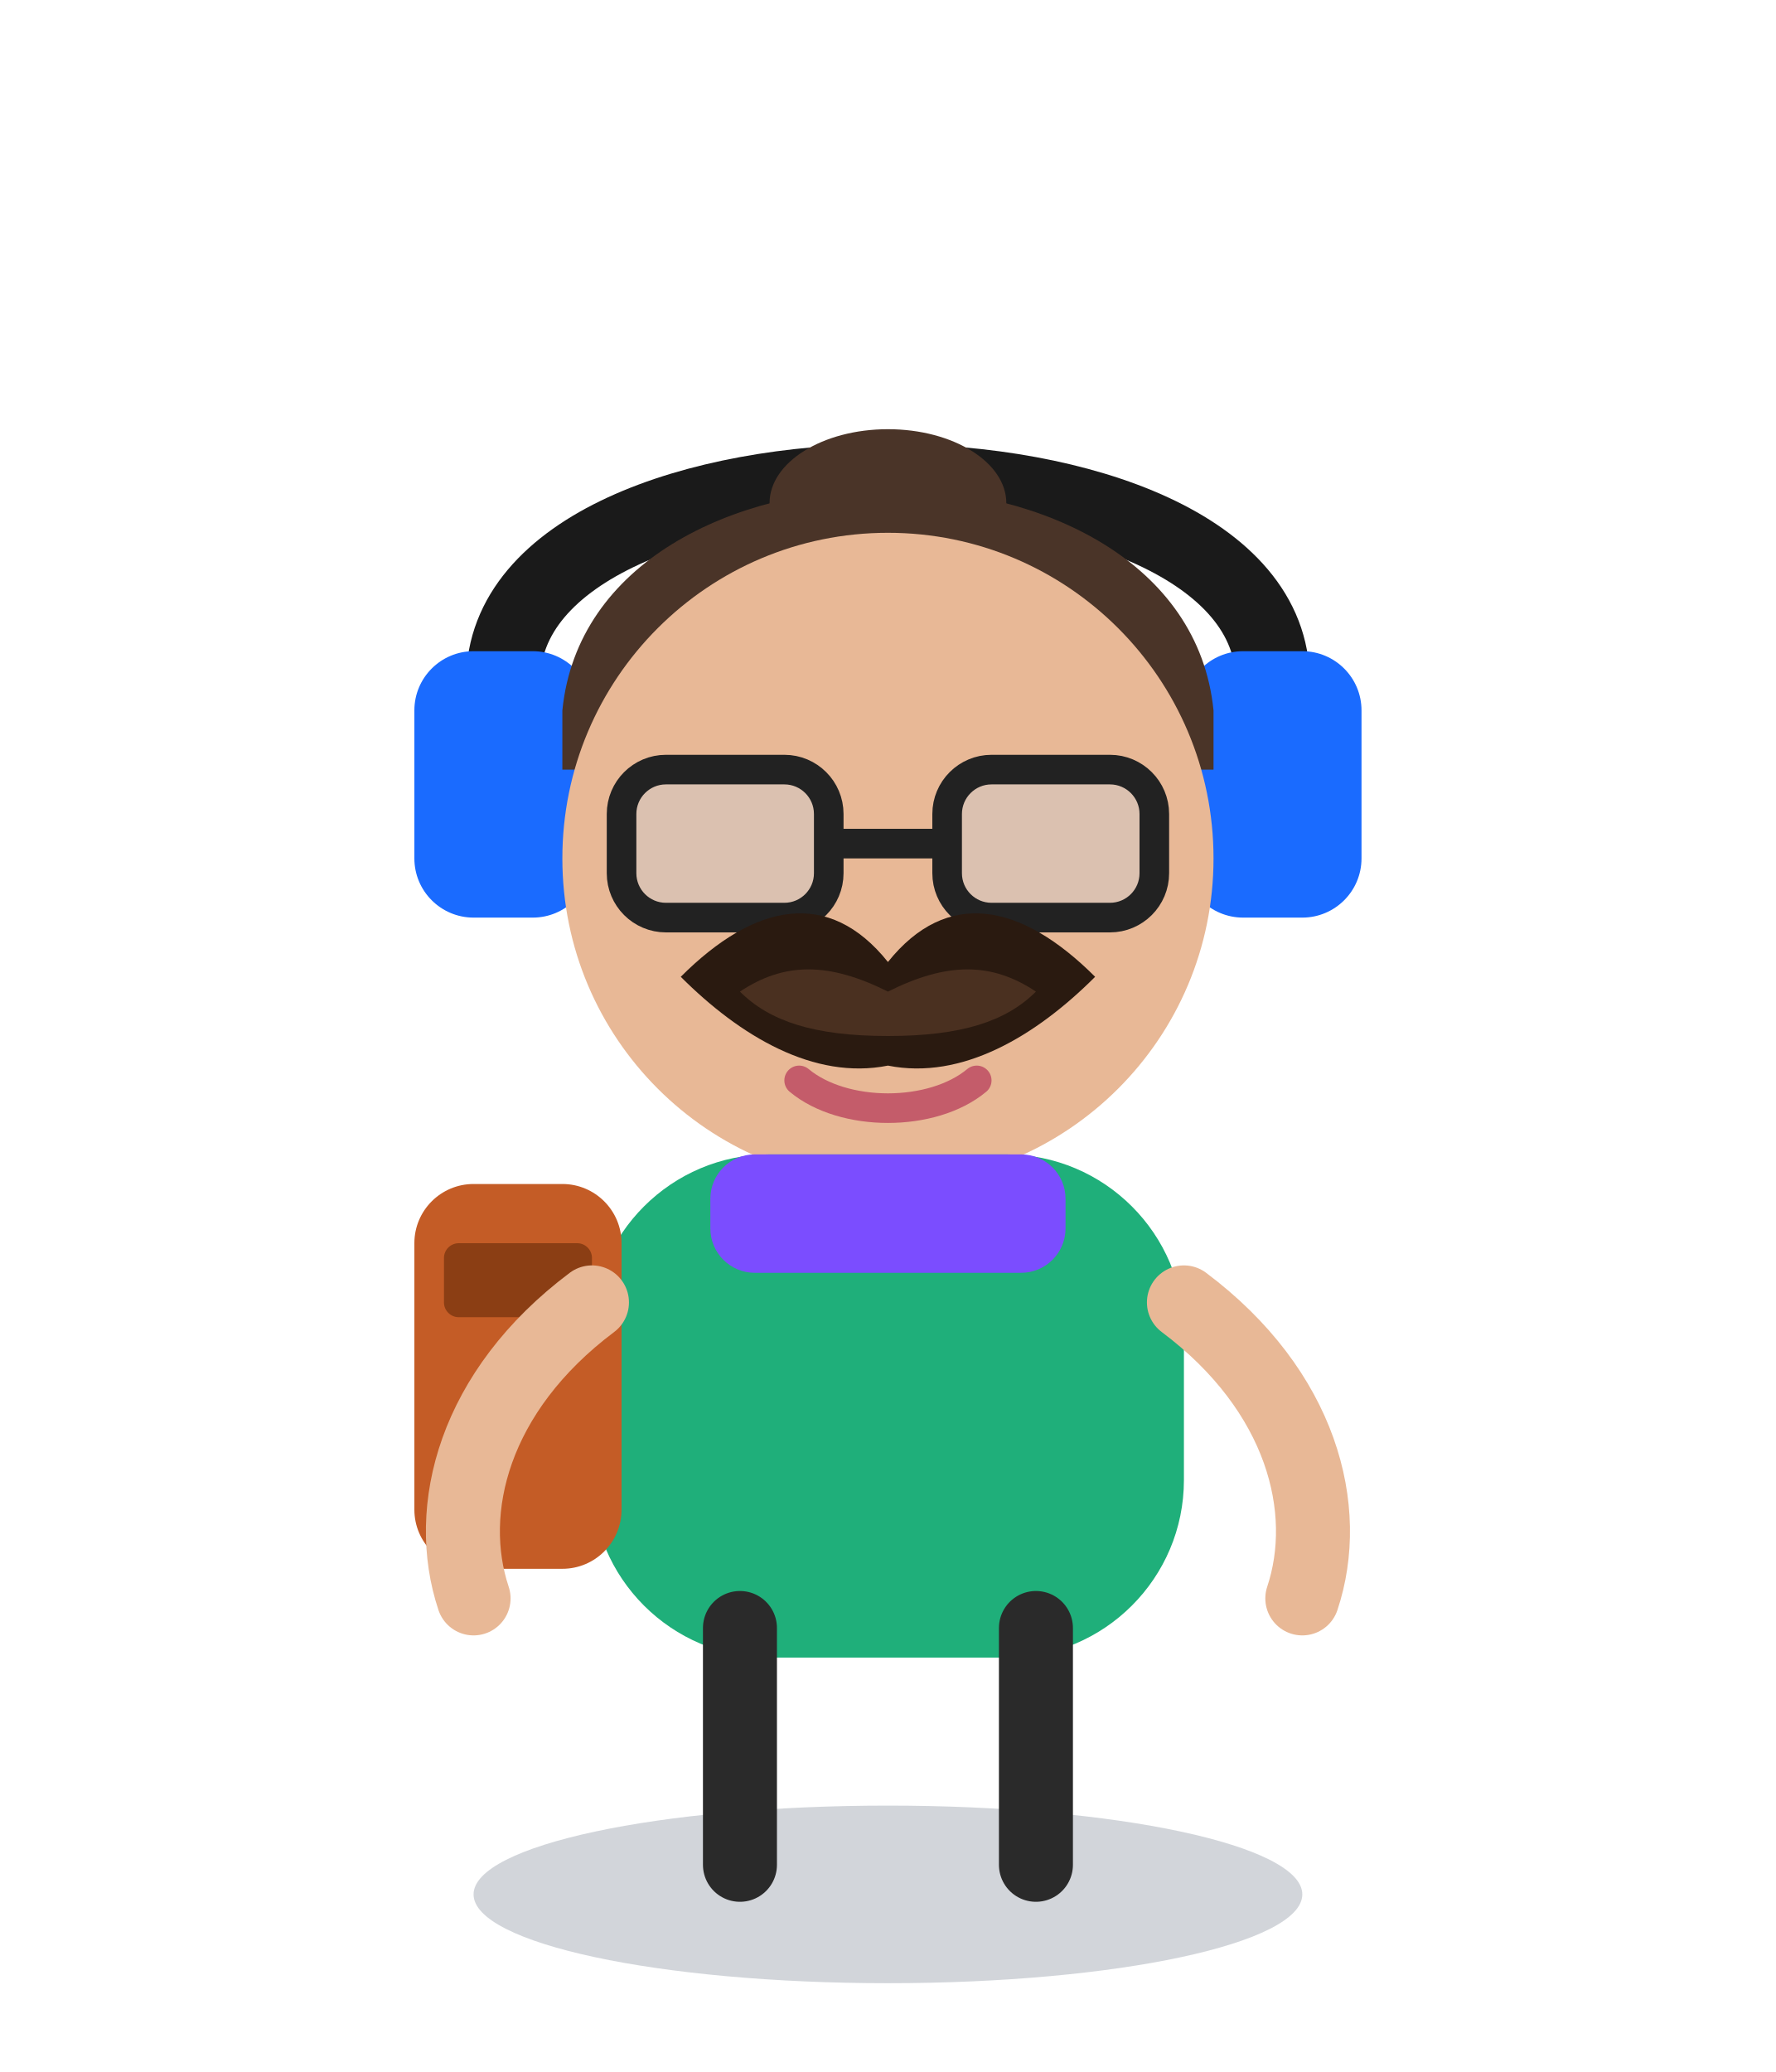
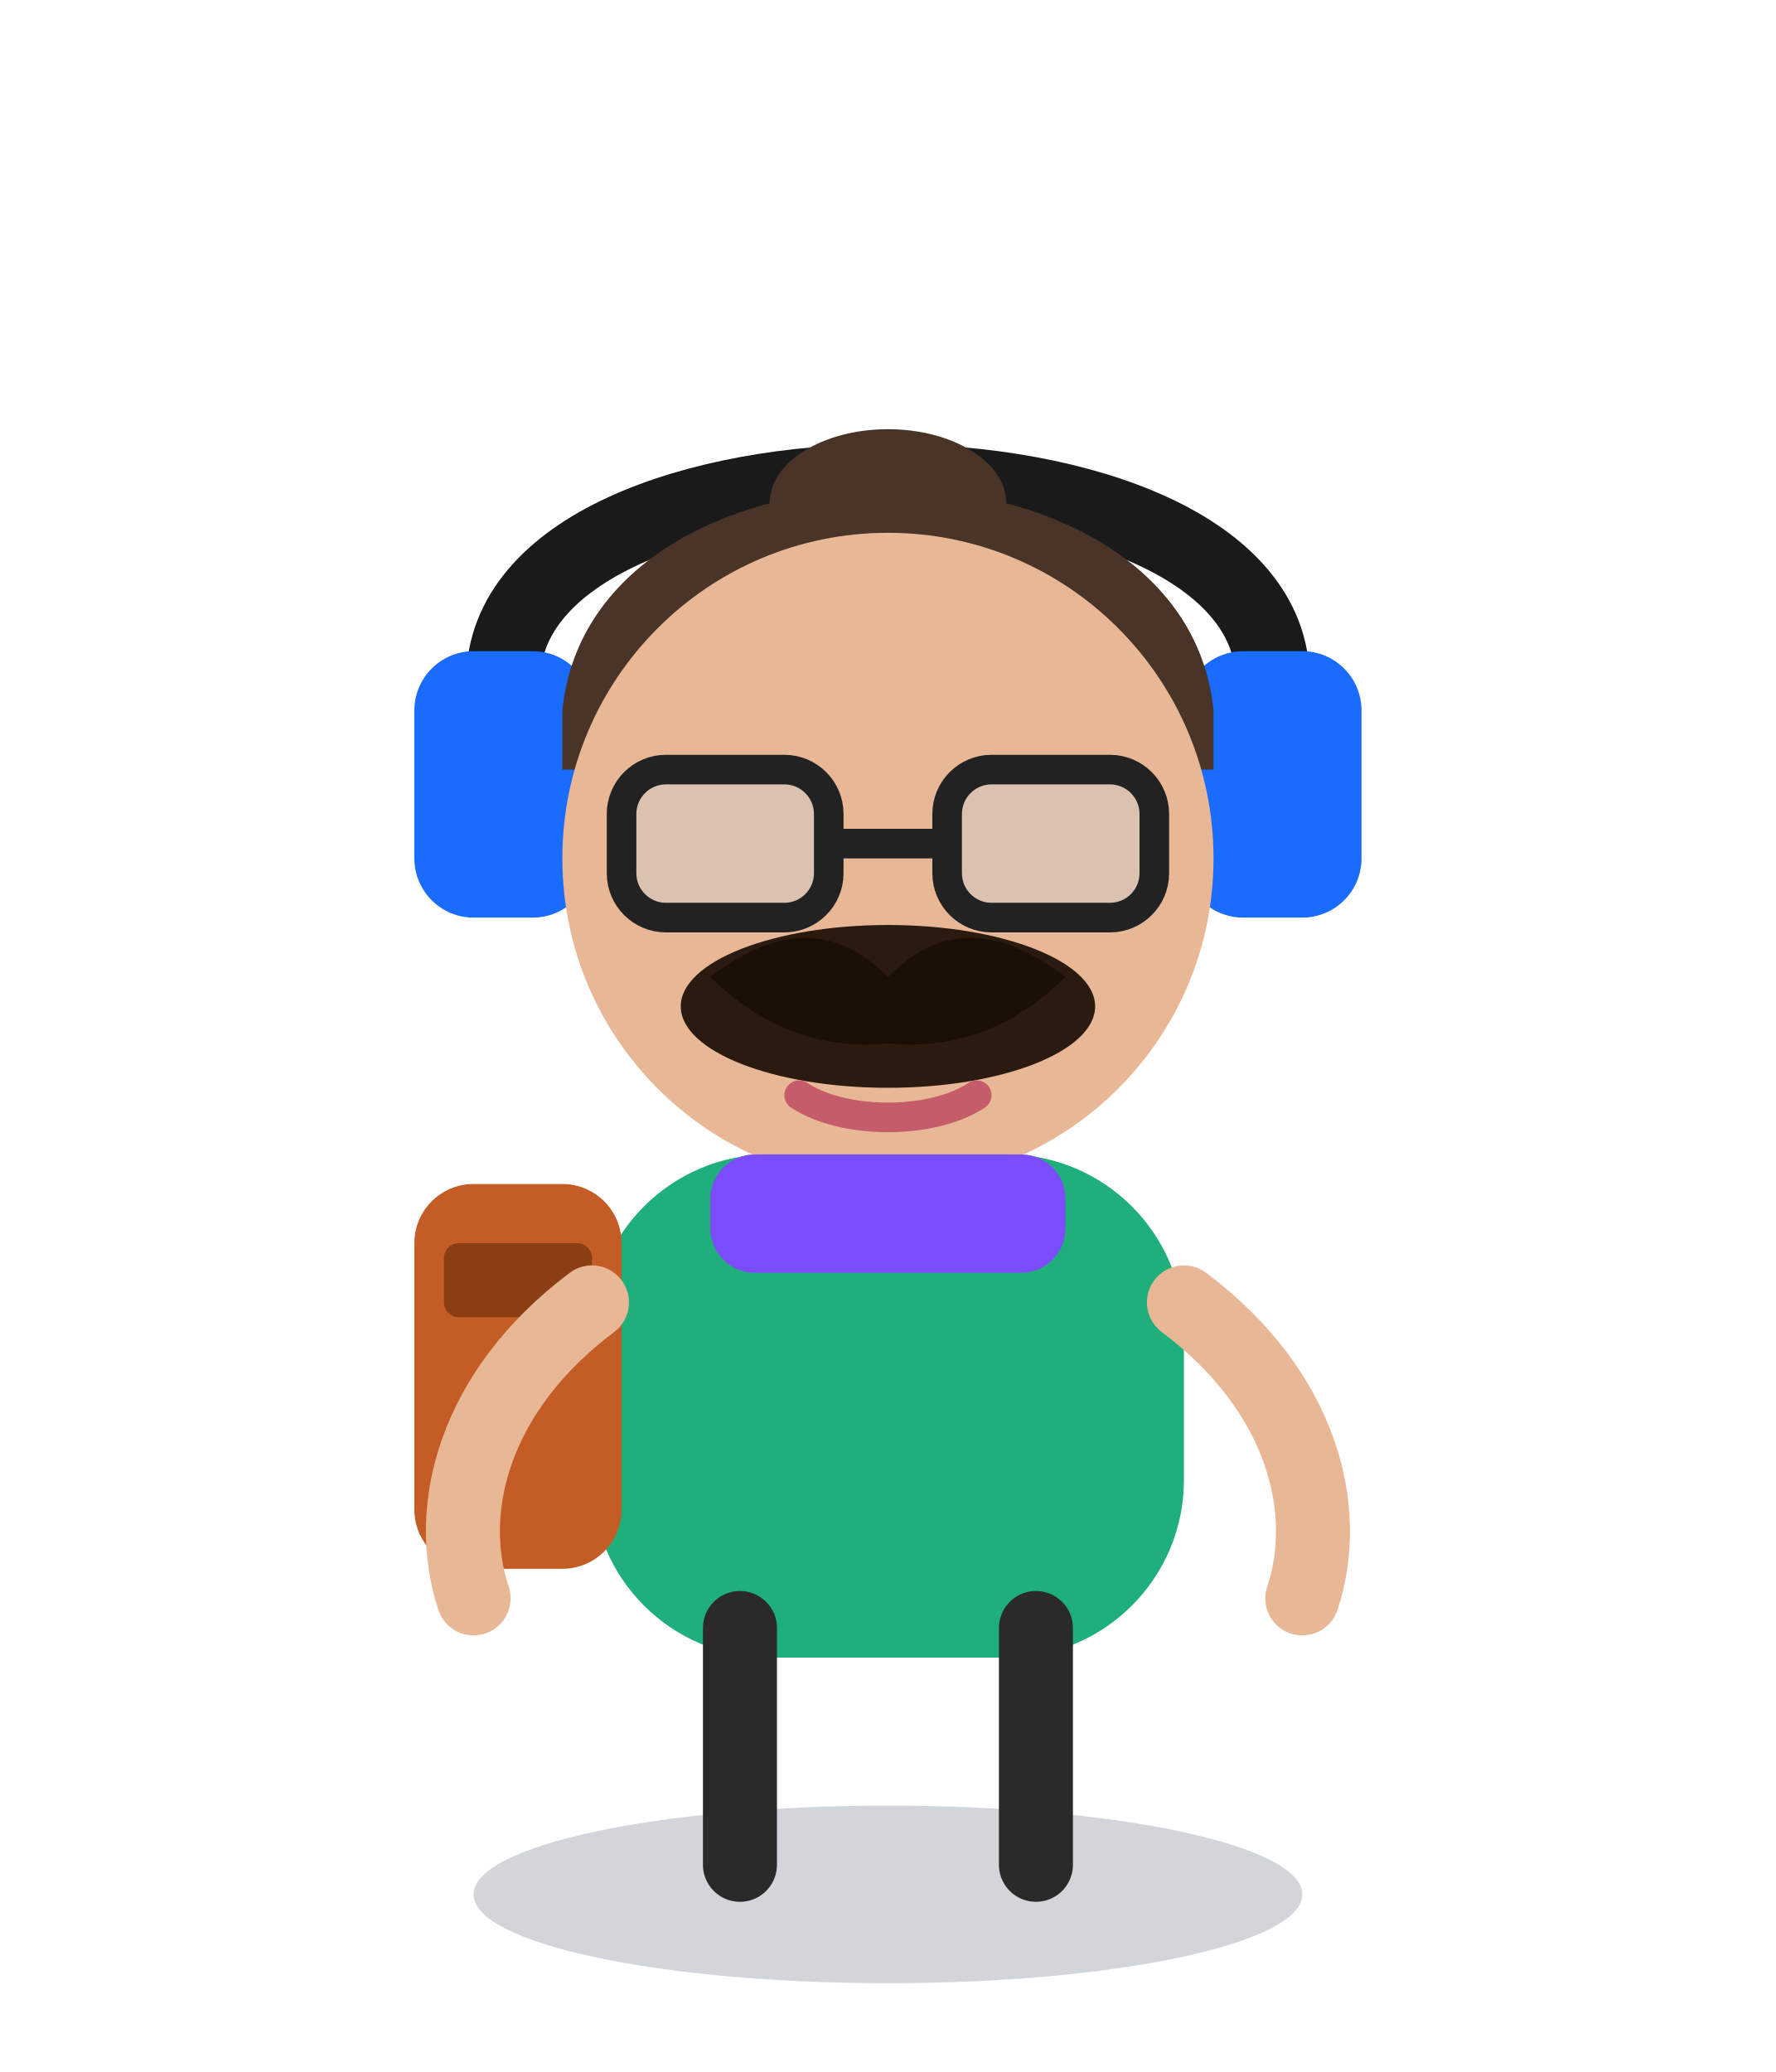
<svg xmlns="http://www.w3.org/2000/svg" viewBox="0 0 120 140" fill="none">
  <ellipse cx="60" cy="128" rx="28" ry="6" fill="#041833" opacity=".18" />
  <path d="M34 46c0-18 52-18 52 0" stroke="#1A1A1A" stroke-width="5" fill="none" />
  <rect x="28" y="44" width="12" height="18" rx="4" fill="#1A6BFF" />
  <rect x="80" y="44" width="12" height="18" rx="4" fill="#1A6BFF" />
  <path d="M38 48c2-20 42-20 44 0v4H38z" fill="#4A3428" />
  <ellipse cx="60" cy="34" rx="8" ry="5" fill="#4A3428" />
  <circle cx="60" cy="58" r="22" fill="#E8B896" />
  <rect x="42" y="52" width="14" height="10" rx="3" stroke="#222" stroke-width="2" fill="rgba(180,220,255,.25)" />
  <rect x="64" y="52" width="14" height="10" rx="3" stroke="#222" stroke-width="2" fill="rgba(180,220,255,.25)" />
  <path d="M56 57h8" stroke="#222" stroke-width="2" />
-   <path d="M46 66c5-5 10-6 14-1 4-5 9-4 14 1-4 4-9 7-14 6-5 1-10-2-14-6z" fill="#2A1A10" />
-   <path d="M50 67c3-2 6-2 10 0 4-2 7-2 10 0-2 2-5 3-10 3s-8-1-10-3z" fill="#4A3020" />
-   <path d="M54 73c3 2.5 9 2.5 12 0" stroke="#C45C6A" stroke-width="2" stroke-linecap="round" />
+   <ellipse cx="60" cy="68" rx="14" ry="5.5" fill="#2A1A10" />
+   <path d="M48 66c4-3 8-4 12 0 4-4 8-3 12 0-3 3-7 5-12 4.5-5 .5-9-1.5-12-4.5z" fill="#1A1008" />
+   <path d="M54 74c3 2 9 2 12 0" stroke="#C45C6A" stroke-width="2" stroke-linecap="round" />
  <rect x="40" y="78" width="40" height="34" rx="12" fill="#1FAF7A" />
  <rect x="48" y="78" width="24" height="8" rx="3" fill="#7B4DFF" />
  <rect x="28" y="80" width="14" height="26" rx="4" fill="#C45C26" />
  <rect x="30" y="84" width="10" height="5" rx="1" fill="#8B3E14" />
  <path d="M40 88c-8 6-10 14-8 20" stroke="#E8B896" stroke-width="5" stroke-linecap="round" />
  <path d="M80 88c8 6 10 14 8 20" stroke="#E8B896" stroke-width="5" stroke-linecap="round" />
  <path d="M50 110v16M70 110v16" stroke="#2A2A2A" stroke-width="5" stroke-linecap="round" />
</svg>
